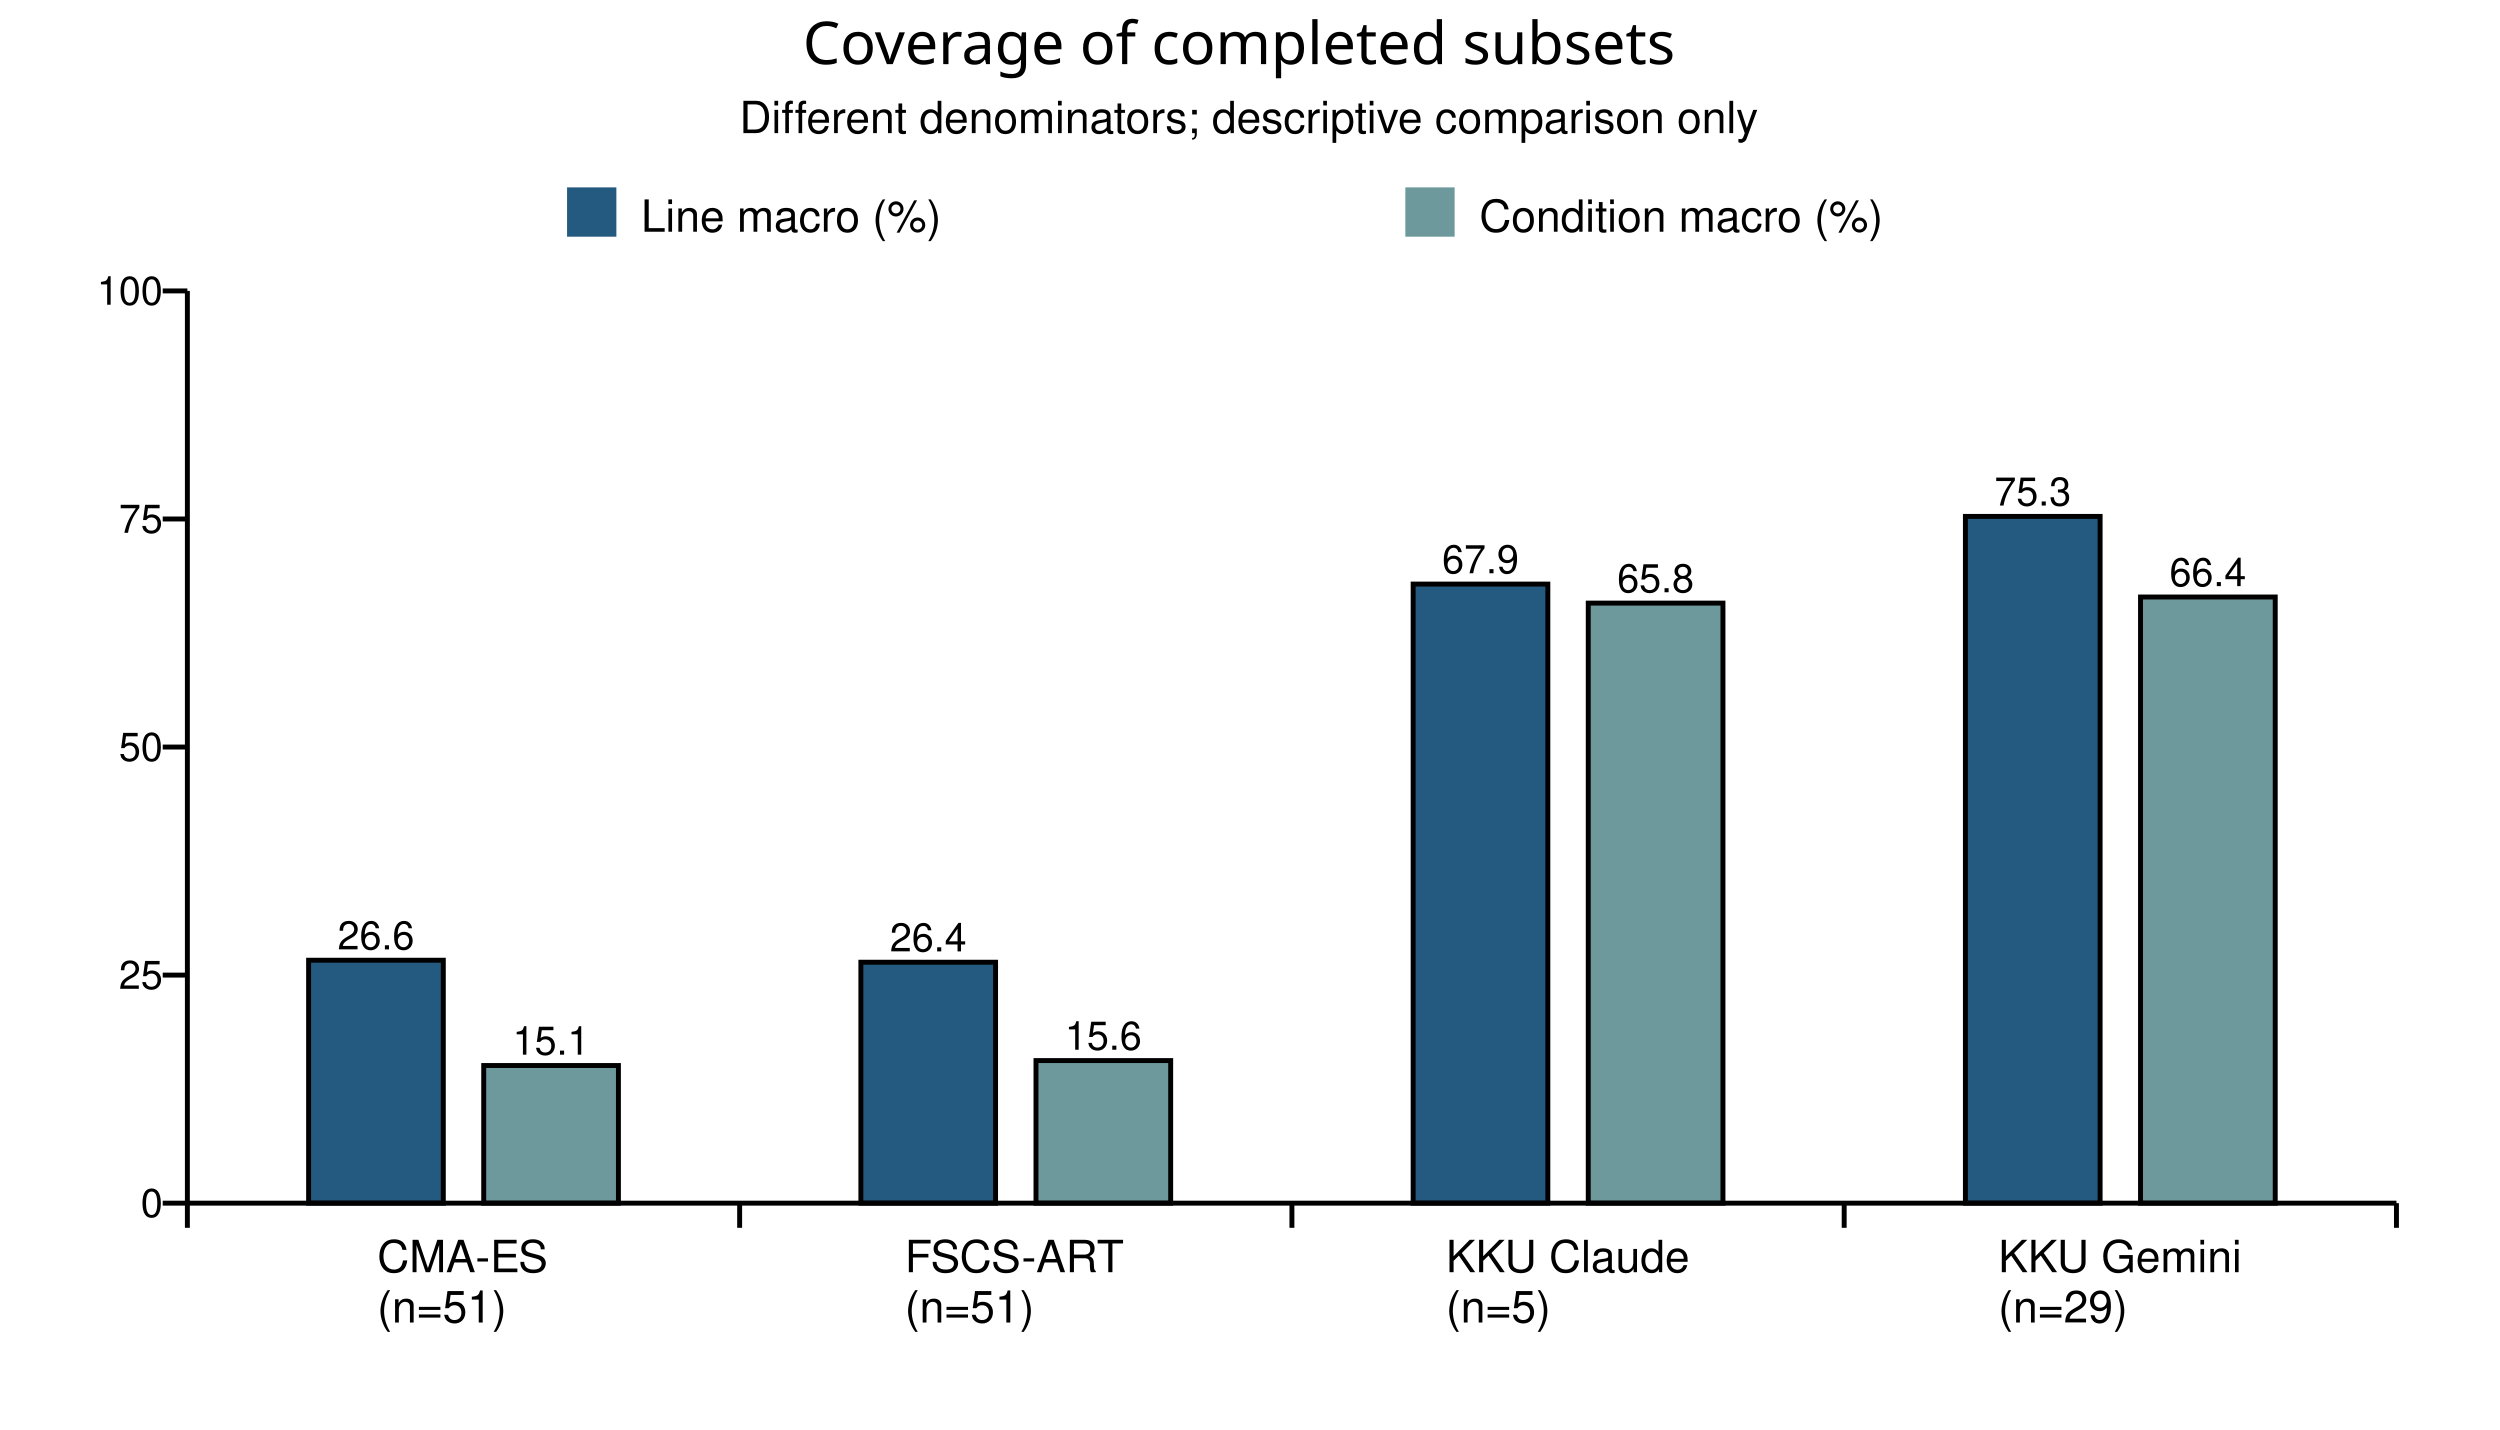
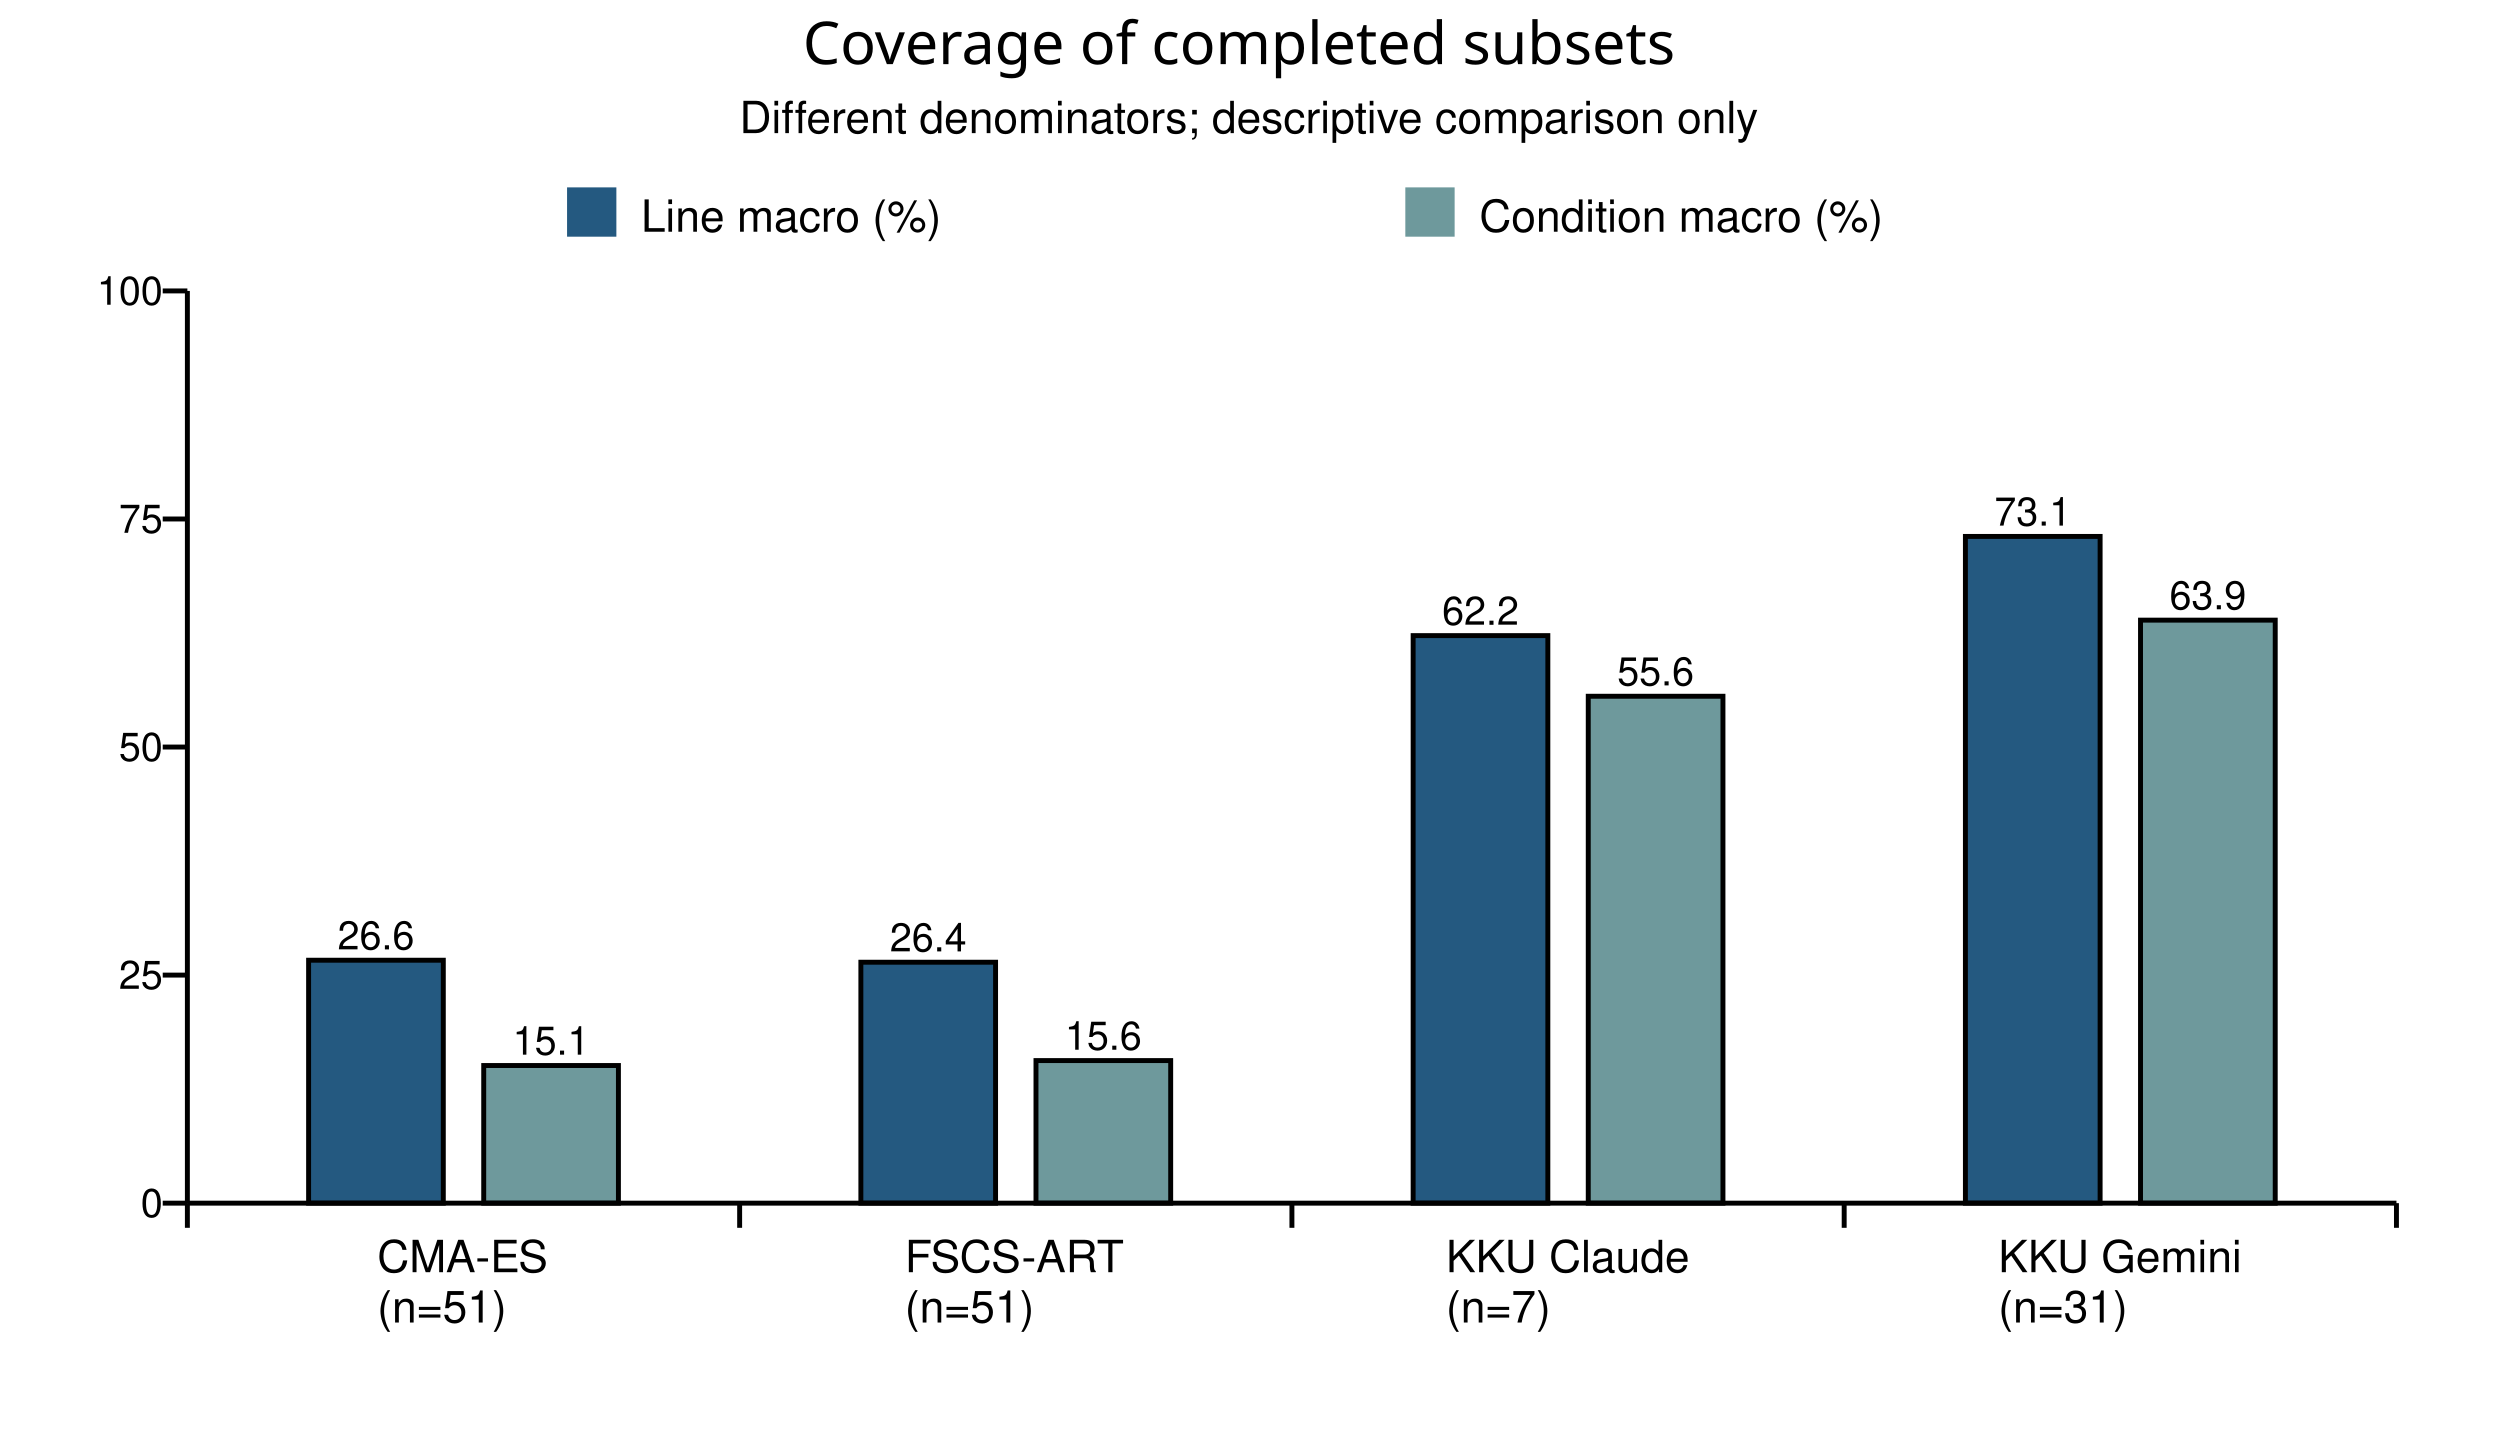
<svg xmlns="http://www.w3.org/2000/svg" width="507" height="290" preserveAspectRatio="xMinYMin meet" viewBox="0 0 507 290" version="1.0" fill-rule="evenodd">
  <clipPath id="clip">
    <rect x="0" y="0" width="507" height="290" />
  </clipPath>
  <g id="group" transform="scale(1,-1) translate(0,-290)" style="clip-path: url(#clip)">
    <g transform="">
      <text x="162.81" y="277" style="font-family: Helvetica-Bold; font-size: 12px;fill: rgb(0%,0%,0%); stroke:none;" transform="translate(0,554) scale(1,-1)">Coverage of completed subsets</text>
      <text x="149.964" y="263" style="font-family: Helvetica; font-size: 9px;fill: rgb(0%,0%,0%); stroke:none;" transform="translate(0,526) scale(1,-1)">Different denominators; descriptive comparison only</text>
      <g transform="">
        <g transform="">
          <rect x="62.585" y="46.0" width="27.317" height="49.266" style="stroke: rgb(0%,0%,0%); stroke-linecap: butt; stroke-width: 1; fill: rgb(14%,35%,50%); fill-rule: evenodd;" />
          <rect x="174.585" y="46.0" width="27.317" height="48.861" style="stroke: rgb(0%,0%,0%); stroke-linecap: butt; stroke-width: 1; fill: rgb(14%,35%,50%); fill-rule: evenodd;" />
-           <rect x="286.585" y="46.0" width="27.317" height="125.548" style="stroke: rgb(0%,0%,0%); stroke-linecap: butt; stroke-width: 1; fill: rgb(14%,35%,50%); fill-rule: evenodd;" />
-           <rect x="398.585" y="46.0" width="27.317" height="139.273" style="stroke: rgb(0%,0%,0%); stroke-linecap: butt; stroke-width: 1; fill: rgb(14%,35%,50%); fill-rule: evenodd;" />
+           <rect x="286.585" y="46.0" width="27.317" height="115.097" style="stroke: rgb(0%,0%,0%); stroke-linecap: butt; stroke-width: 1; fill: rgb(14%,35%,50%); fill-rule: evenodd;" />
+           <rect x="398.585" y="46.0" width="27.317" height="135.211" style="stroke: rgb(0%,0%,0%); stroke-linecap: butt; stroke-width: 1; fill: rgb(14%,35%,50%); fill-rule: evenodd;" />
          <rect x="98.098" y="46.0" width="27.317" height="27.913" style="stroke: rgb(0%,0%,0%); stroke-linecap: butt; stroke-width: 1; fill: rgb(43%,60%,61%); fill-rule: evenodd;" />
          <rect x="210.098" y="46.0" width="27.317" height="28.915" style="stroke: rgb(0%,0%,0%); stroke-linecap: butt; stroke-width: 1; fill: rgb(43%,60%,61%); fill-rule: evenodd;" />
-           <rect x="322.098" y="46.0" width="27.317" height="121.69" style="stroke: rgb(0%,0%,0%); stroke-linecap: butt; stroke-width: 1; fill: rgb(43%,60%,61%); fill-rule: evenodd;" />
-           <rect x="434.098" y="46.0" width="27.317" height="122.928" style="stroke: rgb(0%,0%,0%); stroke-linecap: butt; stroke-width: 1; fill: rgb(43%,60%,61%); fill-rule: evenodd;" />
+           <rect x="322.098" y="46.0" width="27.317" height="102.799" style="stroke: rgb(0%,0%,0%); stroke-linecap: butt; stroke-width: 1; fill: rgb(43%,60%,61%); fill-rule: evenodd;" />
+           <rect x="434.098" y="46.0" width="27.317" height="118.235" style="stroke: rgb(0%,0%,0%); stroke-linecap: butt; stroke-width: 1; fill: rgb(43%,60%,61%); fill-rule: evenodd;" />
          <g transform="">
            <g transform=" matrix(1,0,0,1,76.2439,100.2663)">
              <text x="-7.784" y="-3.2" style="font-family: Helvetica; font-size: 8px;fill: rgb(0%,0%,0%); stroke:none;" transform="translate(0,-6) scale(1,-1)">26.6</text>
            </g>
            <g transform=" matrix(1,0,0,1,188.2439,99.86095)">
              <text x="-7.784" y="-3.2" style="font-family: Helvetica; font-size: 8px;fill: rgb(0%,0%,0%); stroke:none;" transform="translate(0,-6) scale(1,-1)">26.4</text>
            </g>
-             <g transform=" matrix(1,0,0,1,300.2439,176.5483)">
-               <text x="-7.784" y="-3.2" style="font-family: Helvetica; font-size: 8px;fill: rgb(0%,0%,0%); stroke:none;" transform="translate(0,-6) scale(1,-1)">67.9</text>
+             <g transform=" matrix(1,0,0,1,300.2439,166.0971)">
+               <text x="-7.784" y="-3.2" style="font-family: Helvetica; font-size: 8px;fill: rgb(0%,0%,0%); stroke:none;" transform="translate(0,-6) scale(1,-1)">62.2</text>
            </g>
-             <g transform=" matrix(1,0,0,1,412.2439,190.2727)">
-               <text x="-7.784" y="-3.2" style="font-family: Helvetica; font-size: 8px;fill: rgb(0%,0%,0%); stroke:none;" transform="translate(0,-6) scale(1,-1)">75.3</text>
+             <g transform=" matrix(1,0,0,1,412.2439,186.2113)">
+               <text x="-7.784" y="-3.2" style="font-family: Helvetica; font-size: 8px;fill: rgb(0%,0%,0%); stroke:none;" transform="translate(0,-6) scale(1,-1)">73.1</text>
            </g>
            <g transform=" matrix(1,0,0,1,111.7561,78.91302)">
              <text x="-7.784" y="-3.2" style="font-family: Helvetica; font-size: 8px;fill: rgb(0%,0%,0%); stroke:none;" transform="translate(0,-6) scale(1,-1)">15.1</text>
            </g>
            <g transform=" matrix(1,0,0,1,223.7561,79.91504)">
              <text x="-7.784" y="-3.2" style="font-family: Helvetica; font-size: 8px;fill: rgb(0%,0%,0%); stroke:none;" transform="translate(0,-6) scale(1,-1)">15.6</text>
            </g>
-             <g transform=" matrix(1,0,0,1,335.7561,172.69)">
-               <text x="-7.784" y="-3.2" style="font-family: Helvetica; font-size: 8px;fill: rgb(0%,0%,0%); stroke:none;" transform="translate(0,-6) scale(1,-1)">65.8</text>
+             <g transform=" matrix(1,0,0,1,335.7561,153.7994)">
+               <text x="-7.784" y="-3.2" style="font-family: Helvetica; font-size: 8px;fill: rgb(0%,0%,0%); stroke:none;" transform="translate(0,-6) scale(1,-1)">55.6</text>
            </g>
-             <g transform=" matrix(1,0,0,1,447.7561,173.9277)">
-               <text x="-7.784" y="-3.2" style="font-family: Helvetica; font-size: 8px;fill: rgb(0%,0%,0%); stroke:none;" transform="translate(0,-6) scale(1,-1)">66.4</text>
+             <g transform=" matrix(1,0,0,1,447.7561,169.2354)">
+               <text x="-7.784" y="-3.2" style="font-family: Helvetica; font-size: 8px;fill: rgb(0%,0%,0%); stroke:none;" transform="translate(0,-6) scale(1,-1)">63.9</text>
            </g>
          </g>
        </g>
        <g transform="">
          <g transform="">
            <path d="M 38,46 L 486,46 Z" style="stroke: rgb(0%,0%,0%); stroke-linecap: butt; stroke-width: 1;" />
          </g>
          <g transform="">
            <path d="M 38,46 L 38,41 Z" style="stroke: rgb(0%,0%,0%); stroke-linecap: butt; stroke-width: 1;" />
            <path d="M 150,46 L 150,41 Z" style="stroke: rgb(0%,0%,0%); stroke-linecap: butt; stroke-width: 1;" />
            <path d="M 262,46 L 262,41 Z" style="stroke: rgb(0%,0%,0%); stroke-linecap: butt; stroke-width: 1;" />
            <path d="M 374,46 L 374,41 Z" style="stroke: rgb(0%,0%,0%); stroke-linecap: butt; stroke-width: 1;" />
            <path d="M 486,46 L 486,41 Z" style="stroke: rgb(0%,0%,0%); stroke-linecap: butt; stroke-width: 1;" />
          </g>
          <g transform="">
            <g transform=" matrix(1,0,0,1,94,41)">
              <text x="-17.501" y="-9.0" style="font-family: Helvetica; font-size: 9px;fill: rgb(0%,0%,0%); stroke:none;" transform="translate(0,-18) scale(1,-1)">CMA-ES</text>
              <text x="-17.501" y="-19.8" style="font-family: Helvetica; font-size: 9px;fill: rgb(0%,0%,0%); stroke:none;" transform="translate(0,-39) scale(1,-1)">(n=51)</text>
            </g>
            <g transform=" matrix(1,0,0,1,206,41)">
              <text x="-22.5" y="-9.0" style="font-family: Helvetica; font-size: 9px;fill: rgb(0%,0%,0%); stroke:none;" transform="translate(0,-18) scale(1,-1)">FSCS-ART</text>
              <text x="-22.5" y="-19.8" style="font-family: Helvetica; font-size: 9px;fill: rgb(0%,0%,0%); stroke:none;" transform="translate(0,-39) scale(1,-1)">(n=51)</text>
            </g>
            <g transform=" matrix(1,0,0,1,318,41)">
              <text x="-24.759" y="-9.0" style="font-family: Helvetica; font-size: 9px;fill: rgb(0%,0%,0%); stroke:none;" transform="translate(0,-18) scale(1,-1)">KKU Claude</text>
-               <text x="-24.759" y="-19.8" style="font-family: Helvetica; font-size: 9px;fill: rgb(0%,0%,0%); stroke:none;" transform="translate(0,-39) scale(1,-1)">(n=5)</text>
+               <text x="-24.759" y="-19.8" style="font-family: Helvetica; font-size: 9px;fill: rgb(0%,0%,0%); stroke:none;" transform="translate(0,-39) scale(1,-1)">(n=7)</text>
            </g>
            <g transform=" matrix(1,0,0,1,430,41)">
              <text x="-24.755" y="-9.0" style="font-family: Helvetica; font-size: 9px;fill: rgb(0%,0%,0%); stroke:none;" transform="translate(0,-18) scale(1,-1)">KKU Gemini</text>
-               <text x="-24.755" y="-19.8" style="font-family: Helvetica; font-size: 9px;fill: rgb(0%,0%,0%); stroke:none;" transform="translate(0,-39) scale(1,-1)">(n=29)</text>
+               <text x="-24.755" y="-19.8" style="font-family: Helvetica; font-size: 9px;fill: rgb(0%,0%,0%); stroke:none;" transform="translate(0,-39) scale(1,-1)">(n=31)</text>
            </g>
          </g>
        </g>
        <g transform="">
          <g transform="">
            <path d="M 38,46 L 38,231 Z" style="stroke: rgb(0%,0%,0%); stroke-linecap: butt; stroke-width: 1;" />
          </g>
          <g transform="">
            <path d="M 38,46 L 33,46 Z" style="stroke: rgb(0%,0%,0%); stroke-linecap: butt; stroke-width: 1;" />
            <path d="M 38,92.25 L 33,92.25 Z" style="stroke: rgb(0%,0%,0%); stroke-linecap: butt; stroke-width: 1;" />
            <path d="M 38,138.5 L 33,138.5 Z" style="stroke: rgb(0%,0%,0%); stroke-linecap: butt; stroke-width: 1;" />
            <path d="M 38,184.75 L 33,184.75 Z" style="stroke: rgb(0%,0%,0%); stroke-linecap: butt; stroke-width: 1;" />
            <path d="M 38,231 L 33,231 Z" style="stroke: rgb(0%,0%,0%); stroke-linecap: butt; stroke-width: 1;" />
          </g>
          <g transform="">
            <g transform=" matrix(1,0,0,1,33,46)">
              <text x="-4.448" y="-3.2" style="font-family: Helvetica; font-size: 8px;fill: rgb(0%,0%,0%); stroke:none;" transform="translate(0,-6) scale(1,-1)">0</text>
            </g>
            <g transform=" matrix(1,0,0,1,33,92.25)">
              <text x="-8.896" y="-3.2" style="font-family: Helvetica; font-size: 8px;fill: rgb(0%,0%,0%); stroke:none;" transform="translate(0,-6) scale(1,-1)">25</text>
            </g>
            <g transform=" matrix(1,0,0,1,33,138.5)">
              <text x="-8.896" y="-3.2" style="font-family: Helvetica; font-size: 8px;fill: rgb(0%,0%,0%); stroke:none;" transform="translate(0,-6) scale(1,-1)">50</text>
            </g>
            <g transform=" matrix(1,0,0,1,33,184.75)">
              <text x="-8.896" y="-3.2" style="font-family: Helvetica; font-size: 8px;fill: rgb(0%,0%,0%); stroke:none;" transform="translate(0,-6) scale(1,-1)">75</text>
            </g>
            <g transform=" matrix(1,0,0,1,33,231)">
              <text x="-13.344" y="-3.2" style="font-family: Helvetica; font-size: 8px;fill: rgb(0%,0%,0%); stroke:none;" transform="translate(0,-6) scale(1,-1)">100</text>
            </g>
          </g>
        </g>
      </g>
      <rect x="115" y="242" width="10" height="10" style="stroke: none; stroke-linecap: butt; stroke-width: 1; fill: rgb(14%,35%,50%); fill-rule: evenodd;" />
      <text x="130" y="243" style="font-family: Helvetica; font-size: 9px;fill: rgb(0%,0%,0%); stroke:none;" transform="translate(0,486) scale(1,-1)">Line macro (%)</text>
      <rect x="285" y="242" width="10" height="10" style="stroke: none; stroke-linecap: butt; stroke-width: 1; fill: rgb(43%,60%,61%); fill-rule: evenodd;" />
      <text x="300" y="243" style="font-family: Helvetica; font-size: 9px;fill: rgb(0%,0%,0%); stroke:none;" transform="translate(0,486) scale(1,-1)">Condition macro (%)</text>
    </g>
  </g>
</svg>
